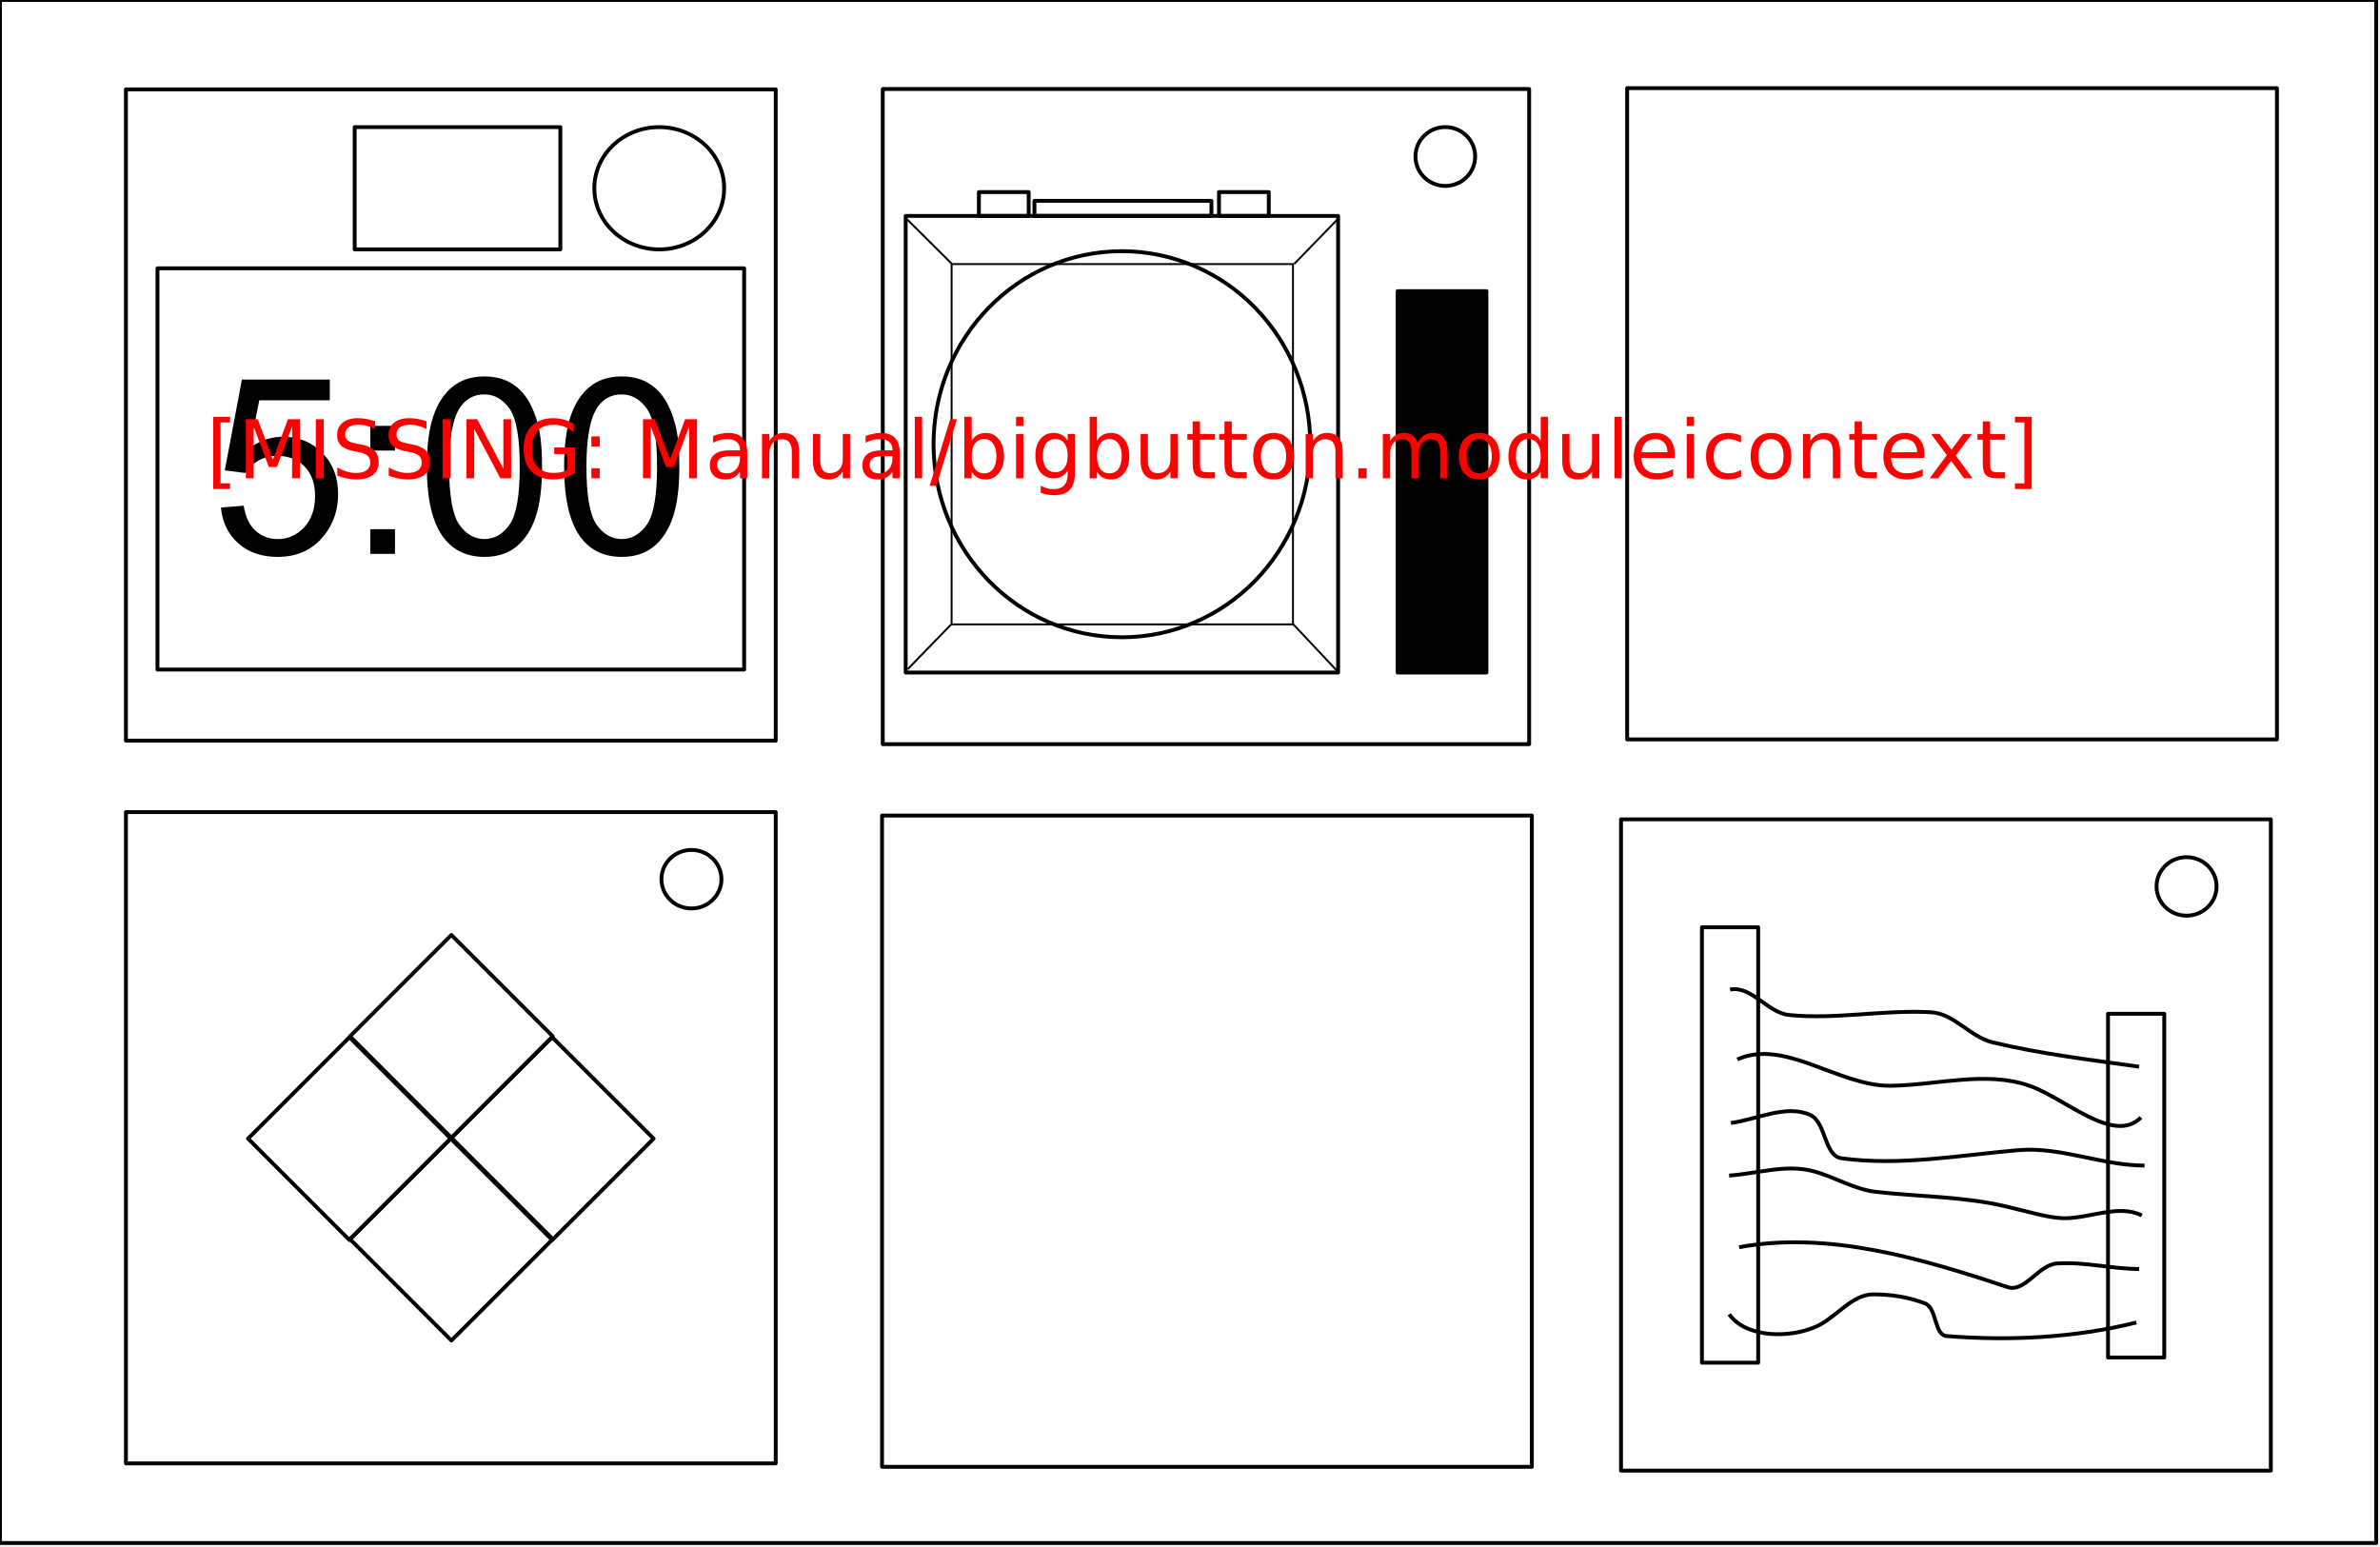
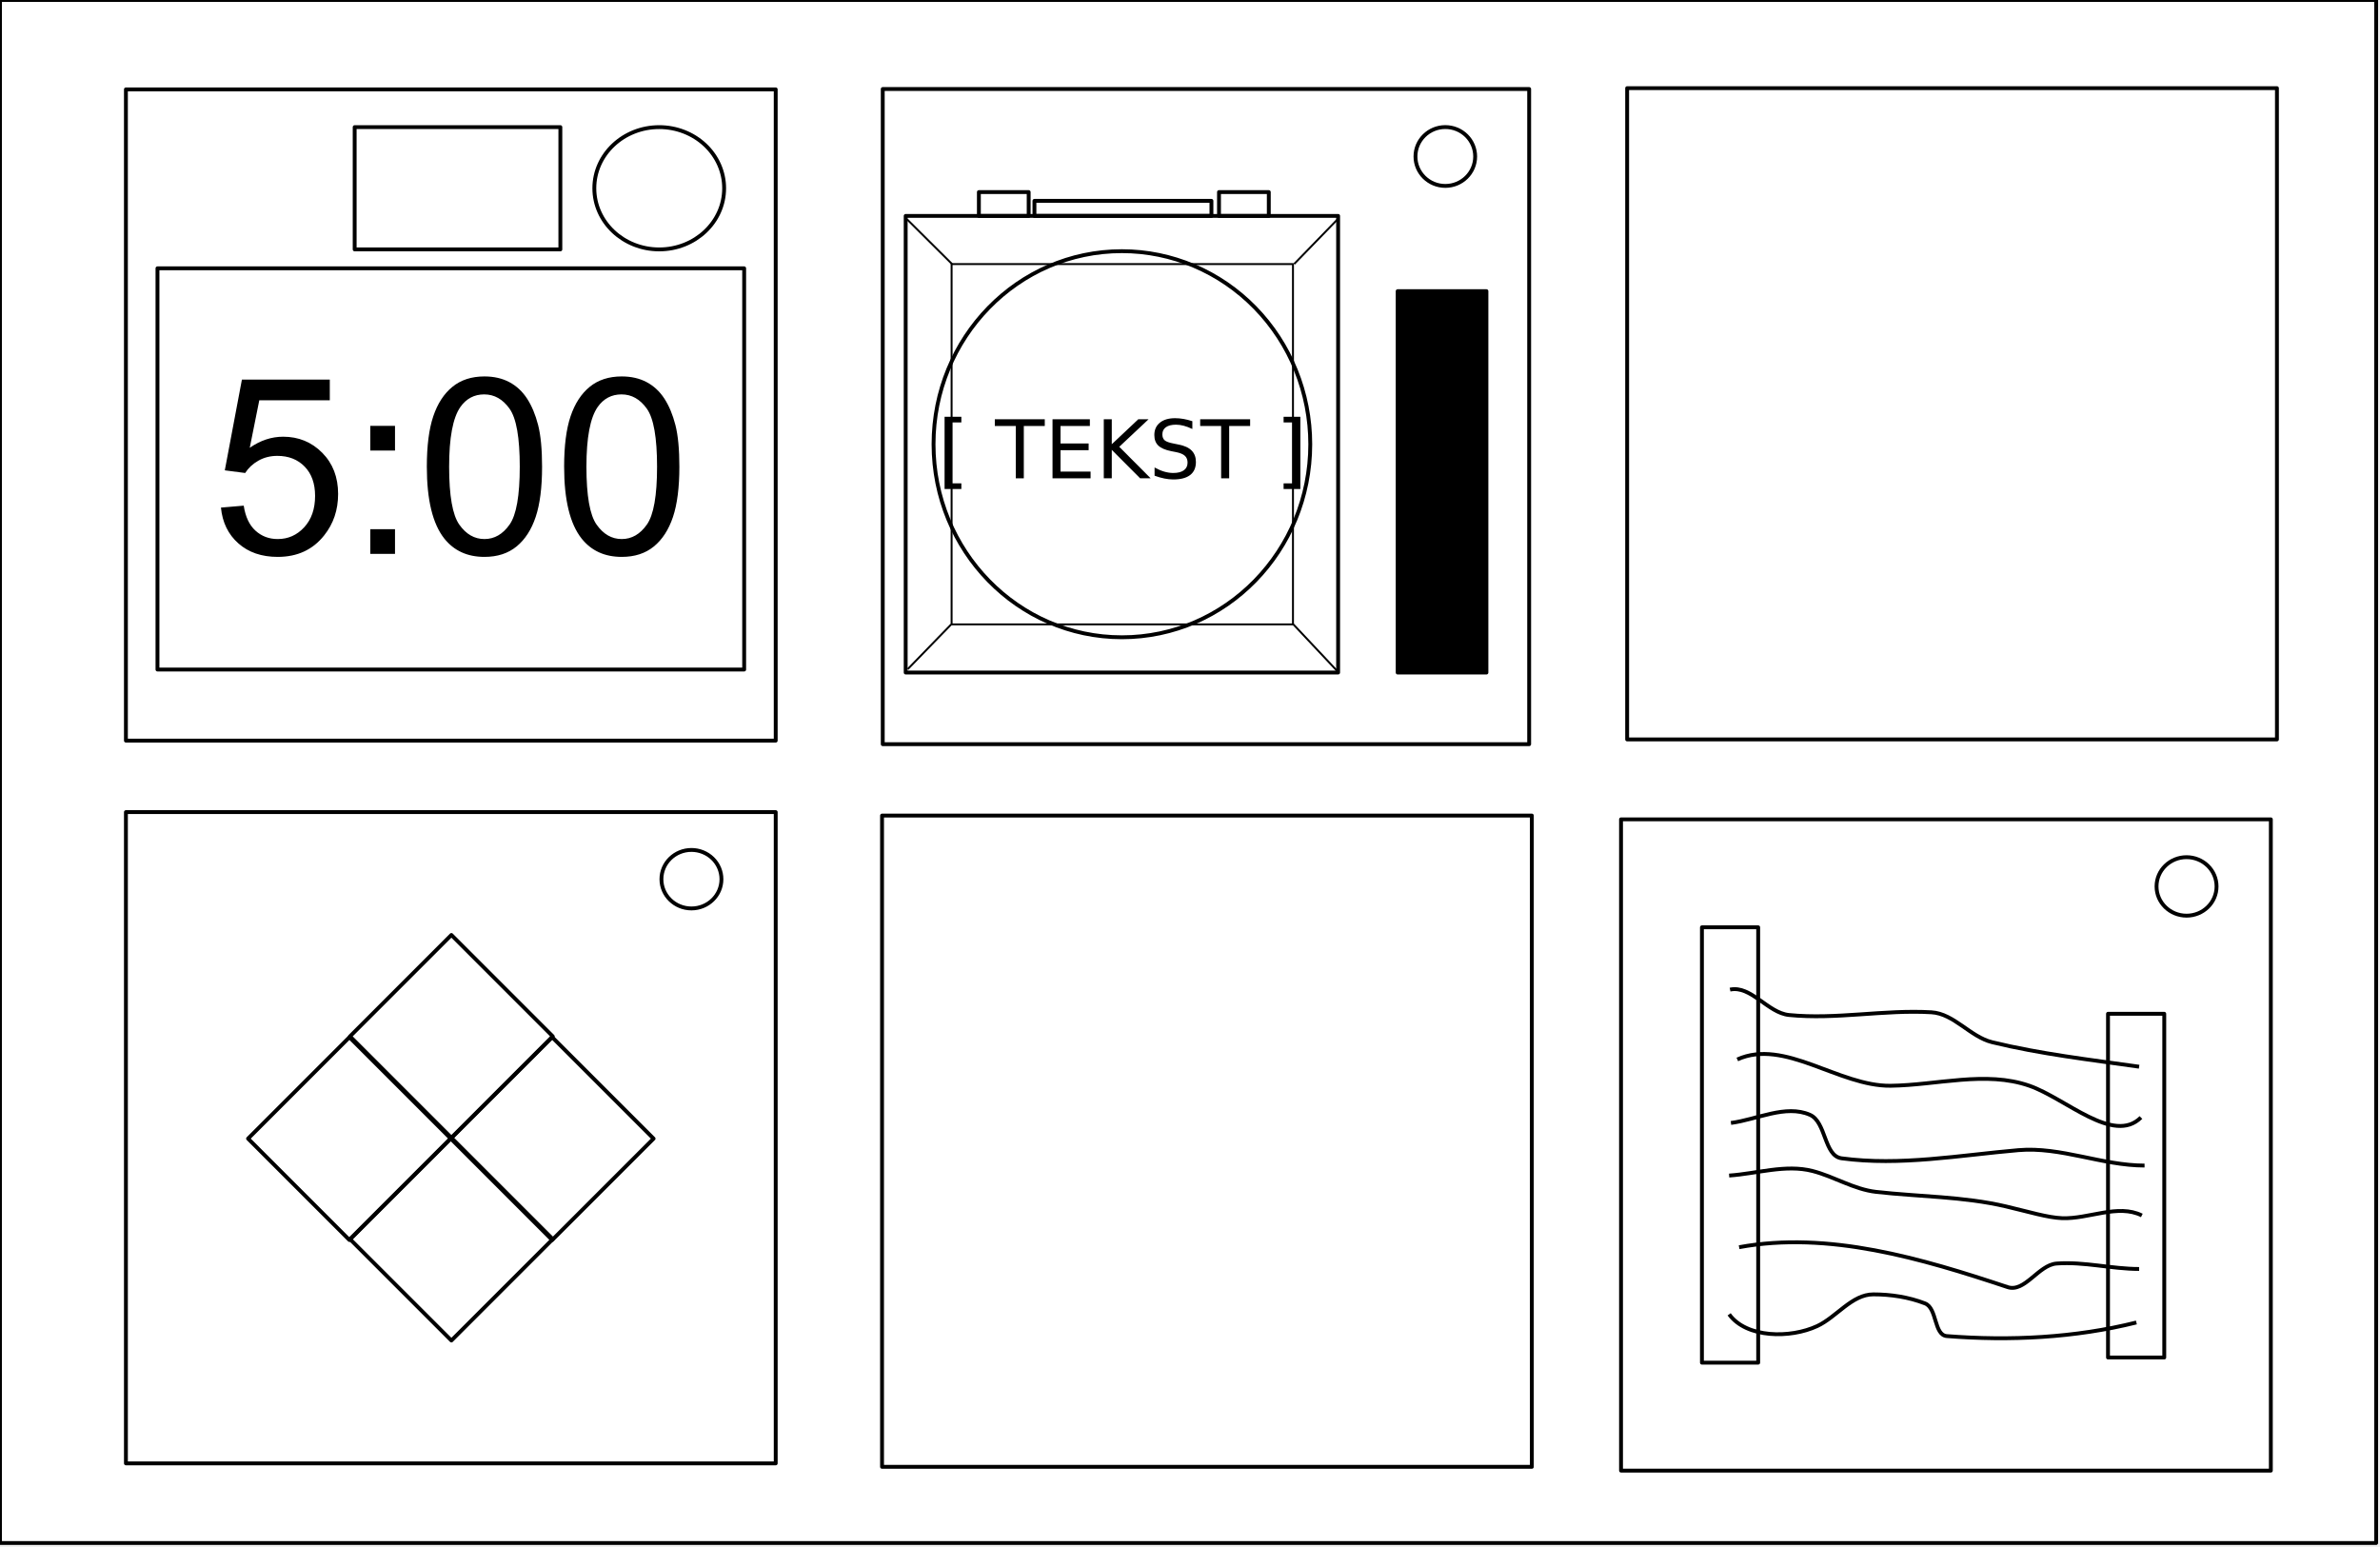
<svg xmlns="http://www.w3.org/2000/svg" id="svg173" stroke-miterlimit="10" stroke-linecap="square" stroke="none" fill="none" viewBox="0.0 0.0 1234.0 802.0" version="1.1">
  <defs id="defs177" />
  <clipPath id="p.0">
    <path id="path2" clip-rule="nonzero" d="m0 0l1234.0 0l0 802.0l-1234.0 0l0 -802.0z" />
  </clipPath>
  <g id="g167" clip-path="url(#p.0)">
    <path style="fill:#000000;fill-opacity:0;fill-rule:evenodd" id="path5" d="M 0,0 H 1234 V 802 H 0 Z" />
    <path style="fill:#ffffff;fill-rule:evenodd" id="path7" d="M 0,-0.001 H 1232 V 800.03 H 0 Z" />
    <path style="fill-rule:evenodd;stroke:#000000;stroke-width:2;stroke-linecap:butt;stroke-linejoin:round" id="path9" d="M 0,-0.001 H 1232 V 800.03 H 0 Z" />
    <path style="fill:#ffffff;fill-rule:evenodd" id="path11" d="m 54.209,40.56 h 348 V 388.529 h -348 z" />
    <path style="fill:#000000;fill-opacity:0;fill-rule:evenodd" id="path13" d="m 65.287,46.336 h 336.913 v 337.669 H 65.287 Z" />
    <path style="fill-rule:evenodd;stroke:#000000;stroke-width:2;stroke-linecap:butt;stroke-linejoin:round" id="path15" d="m 65.287,46.336 h 336.913 v 337.669 H 65.287 Z" />
    <path style="fill:#ffffff;fill-rule:evenodd" id="path17" d="m 81.651,139.121 h 304.189 v 208.031 h -304.189 z" />
    <path style="fill-rule:evenodd;stroke:#000000;stroke-width:2;stroke-linecap:butt;stroke-linejoin:round" id="path19" d="m 81.651,139.121 h 304.189 v 208.031 h -304.189 z" />
    <path style="fill:#000000;fill-opacity:0;fill-rule:evenodd" id="path21" d="m 89.412,150.478 h 288.787 v 181.638 H 89.412 Z" />
    <path style="fill:#000000;fill-rule:nonzero" id="path23" d="m 114.556,263.177 11.812,-1 q 1.312,8.625 6.094,12.969 4.781,4.344 11.531,4.344 8.125,0 13.75,-6.125 5.625,-6.125 5.625,-16.25 0,-9.625 -5.406,-15.188 -5.406,-5.562 -14.156,-5.562 -5.438,0 -9.812,2.469 -4.375,2.469 -6.875,6.406 l -10.562,-1.375 8.875,-47.062 h 45.563 v 10.75 h -36.562 l -4.938,24.625 q 8.25,-5.75 17.312,-5.75 12,0 20.25,8.312 8.25,8.312 8.25,21.375 0,12.438 -7.25,21.5 -8.812,11.125 -24.062,11.125 -12.5,0 -20.406,-7 -7.906,-7 -9.031,-18.562 z m 77.438,-29.563 v -12.812 h 12.812 v 12.812 z m 0,53.563 v -12.812 h 12.812 v 12.812 z m 29.312,-45.188 q 0,-16.25 3.344,-26.156 3.344,-9.906 9.938,-15.281 6.594,-5.375 16.594,-5.375 7.375,0 12.937,2.969 5.562,2.969 9.188,8.562 3.625,5.594 5.688,13.625 2.062,8.031 2.062,21.656 0,16.125 -3.312,26.031 -3.312,9.906 -9.906,15.312 -6.594,5.406 -16.656,5.406 -13.25,0 -20.812,-9.5 -9.062,-11.438 -9.062,-37.25 z m 11.562,0 q 0,22.563 5.281,30.031 5.281,7.469 13.031,7.469 7.75,0 13.031,-7.5 5.281,-7.5 5.281,-30 0,-22.625 -5.281,-30.062 -5.281,-7.438 -13.156,-7.438 -7.75,0 -12.375,6.562 -5.812,8.375 -5.812,30.938 z m 59.625,0 q 0,-16.25 3.344,-26.156 3.344,-9.906 9.938,-15.281 6.594,-5.375 16.594,-5.375 7.375,0 12.938,2.969 5.562,2.969 9.188,8.562 3.625,5.594 5.688,13.625 2.062,8.031 2.062,21.656 0,16.125 -3.312,26.031 -3.312,9.906 -9.906,15.312 -6.594,5.406 -16.656,5.406 -13.25,0 -20.812,-9.5 -9.062,-11.438 -9.062,-37.25 z m 11.562,0 q 0,22.563 5.281,30.031 5.281,7.469 13.031,7.469 7.75,0 13.031,-7.5 5.281,-7.5 5.281,-30 0,-22.625 -5.281,-30.062 -5.281,-7.438 -13.156,-7.438 -7.75,0 -12.375,6.562 -5.812,8.375 -5.812,30.938 z" />
    <path style="fill:#000000;fill-opacity:0;fill-rule:evenodd" id="path25" d="M 457.328,422.866 H 794.241 V 760.536 H 457.328 Z" />
    <path style="fill-rule:evenodd;stroke:#000000;stroke-width:2;stroke-linecap:butt;stroke-linejoin:round" id="path27" d="M 457.328,422.866 H 794.241 V 760.536 H 457.328 Z" />
    <path style="fill:#000000;fill-opacity:0;fill-rule:evenodd" id="path29" d="M 843.654,45.709 H 1180.567 V 383.378 H 843.654 Z" />
    <path style="fill-rule:evenodd;stroke:#000000;stroke-width:2;stroke-linecap:butt;stroke-linejoin:round" id="path31" d="M 843.654,45.709 H 1180.567 V 383.378 H 843.654 Z" />
    <path style="fill:#000000;fill-opacity:0;fill-rule:evenodd" id="path33" d="m 183.892,65.911 h 106.646 v 63.402 H 183.892 Z" />
    <path style="fill-rule:evenodd;stroke:#000000;stroke-width:2;stroke-linecap:butt;stroke-linejoin:round" id="path35" d="m 183.892,65.911 h 106.646 v 63.402 H 183.892 Z" />
    <path style="fill:#000000;fill-opacity:0;fill-rule:evenodd" id="path37" d="m 308.152,97.612 v 0 c 0,-17.508 15.067,-31.701 33.654,-31.701 v 0 c 8.925,0 17.485,3.34 23.797,9.285 6.311,5.945 9.857,14.008 9.857,22.416 v 0 c 0,17.508 -15.067,31.701 -33.654,31.701 v 0 c -18.586,0 -33.654,-14.193 -33.654,-31.701 z" />
    <path style="fill-rule:evenodd;stroke:#000000;stroke-width:2;stroke-linecap:butt;stroke-linejoin:round" id="path39" d="m 308.152,97.612 v 0 c 0,-17.508 15.067,-31.701 33.654,-31.701 v 0 c 8.925,0 17.485,3.34 23.797,9.285 6.311,5.945 9.857,14.008 9.857,22.416 v 0 c 0,17.508 -15.067,31.701 -33.654,31.701 v 0 c -18.586,0 -33.654,-14.193 -33.654,-31.701 z" />
    <path style="fill:#000000;fill-opacity:0;fill-rule:evenodd" id="path41" d="m 183.892,65.911 h 929.543 V 174.352 H 183.892 Z" />
    <path style="fill:#ffffff;fill-rule:evenodd" id="path43" d="M 446.669,40.343 H 792.859 V 390.399 H 446.669 Z" />
    <path style="fill:#000000;fill-opacity:0;fill-rule:evenodd" id="path45" d="m 457.69,46.154 h 335.161 v 339.695 h -335.161 z" />
    <path style="fill-rule:evenodd;stroke:#000000;stroke-width:2;stroke-linecap:butt;stroke-linejoin:round" id="path47" d="m 457.69,46.154 h 335.161 v 339.695 h -335.161 z" />
    <path style="fill:#ffffff;fill-rule:evenodd" id="path49" d="M 469.586,111.948 H 693.799 V 348.699 H 469.586 Z" />
    <path style="fill-rule:evenodd;stroke:#000000;stroke-width:2;stroke-linecap:butt;stroke-linejoin:round" id="path51" d="M 469.586,111.948 H 693.799 V 348.699 H 469.586 Z" />
    <path style="fill:#000000;fill-rule:evenodd" id="path53" d="M 724.672,150.963 H 770.699 V 348.71 H 724.672 Z" />
    <path style="fill-rule:evenodd;stroke:#000000;stroke-width:2;stroke-linecap:butt;stroke-linejoin:round" id="path55" d="M 724.672,150.963 H 770.699 V 348.71 H 724.672 Z" />
    <path style="fill:#ffffff;fill-rule:evenodd" id="path57" d="m 733.902,81.14 v 0 c 0,-8.426 6.93,-15.256 15.478,-15.256 v 0 c 4.105,0 8.042,1.607 10.945,4.468 2.903,2.861 4.533,6.742 4.533,10.788 v 0 c 0,8.426 -6.93,15.256 -15.478,15.256 v 0 c -8.548,0 -15.478,-6.831 -15.478,-15.256 z" />
    <path style="fill-rule:evenodd;stroke:#000000;stroke-width:2;stroke-linecap:butt;stroke-linejoin:round" id="path59" d="m 733.902,81.14 v 0 c 0,-8.426 6.93,-15.256 15.478,-15.256 v 0 c 4.105,0 8.042,1.607 10.945,4.468 2.903,2.861 4.533,6.742 4.533,10.788 v 0 c 0,8.426 -6.93,15.256 -15.478,15.256 v 0 c -8.548,0 -15.478,-6.831 -15.478,-15.256 z" />
    <path style="fill:#ffffff;fill-rule:evenodd" id="path61" d="m 484.03,230.324 v 0 c 0,-55.28 43.725,-100.093 97.663,-100.093 v 0 c 25.902,0 50.743,10.545 69.058,29.317 18.315,18.771 28.605,44.23 28.605,70.776 v 0 c 0,55.28 -43.725,100.093 -97.663,100.093 v 0 c -53.938,0 -97.663,-44.813 -97.663,-100.093 z" />
    <path style="fill-rule:evenodd;stroke:#000000;stroke-width:2;stroke-linecap:butt;stroke-linejoin:round" id="path63" d="m 484.03,230.324 v 0 c 0,-55.28 43.725,-100.093 97.663,-100.093 v 0 c 25.902,0 50.743,10.545 69.058,29.317 18.315,18.771 28.605,44.23 28.605,70.776 v 0 c 0,55.28 -43.725,100.093 -97.663,100.093 v 0 c -53.938,0 -97.663,-44.813 -97.663,-100.093 z" />
    <path style="fill:#000000;fill-opacity:0;fill-rule:evenodd" id="path65" d="m 497.824,194.748 h 201.467 v 71.101 H 497.824 Z" />
    <path style="fill:#000000;fill-opacity:0;fill-rule:evenodd" id="path67" d="m 493.394,136.916 h 176.996 v 186.815 H 493.394 Z" />
    <path style="fill-rule:evenodd;stroke:#000000;stroke-width:1;stroke-linecap:butt;stroke-linejoin:round" id="path69" d="m 493.394,136.916 h 176.996 v 186.815 H 493.394 Z" />
    <path style="fill:#000000;fill-opacity:0;fill-rule:evenodd" id="path71" d="m 470.254,113.676 23.343,23.193" />
    <path style="fill-rule:evenodd;stroke:#000000;stroke-width:1;stroke-linecap:butt;stroke-linejoin:round" id="path73" d="m 470.254,113.676 23.343,23.193" />
    <path style="fill:#000000;fill-opacity:0;fill-rule:evenodd" id="path75" d="m 670.595,323.729 22.967,24.429" />
    <path style="fill-rule:evenodd;stroke:#000000;stroke-width:1;stroke-linecap:butt;stroke-linejoin:round" id="path77" d="m 670.595,323.729 22.967,24.429" />
    <path style="fill:#000000;fill-opacity:0;fill-rule:evenodd" id="path79" d="m 693.536,113.676 -22.528,23.193" />
    <path style="fill-rule:evenodd;stroke:#000000;stroke-width:1;stroke-linecap:butt;stroke-linejoin:round" id="path81" d="m 693.536,113.676 -22.528,23.193" />
    <path style="fill:#000000;fill-opacity:0;fill-rule:evenodd" id="path83" d="m 493.189,323.734 -22.528,23.193" />
    <path style="fill-rule:evenodd;stroke:#000000;stroke-width:1;stroke-linecap:butt;stroke-linejoin:round" id="path85" d="m 493.189,323.734 -22.528,23.193" />
    <path style="fill:#000000;fill-opacity:0;fill-rule:evenodd" id="path87" d="m 507.537,99.589 h 25.818 v 12.357 h -25.818 z" />
    <path style="fill-rule:evenodd;stroke:#000000;stroke-width:2;stroke-linecap:butt;stroke-linejoin:round" id="path89" d="m 507.537,99.589 h 25.818 v 12.357 h -25.818 z" />
    <path style="fill:#000000;fill-opacity:0;fill-rule:evenodd" id="path91" d="m 632.036,99.589 h 25.818 v 12.357 H 632.036 Z" />
    <path style="fill-rule:evenodd;stroke:#000000;stroke-width:2;stroke-linecap:butt;stroke-linejoin:round" id="path93" d="m 632.036,99.589 h 25.818 v 12.357 H 632.036 Z" />
    <path style="fill:#000000;fill-opacity:0;fill-rule:evenodd" id="path95" d="m 536.342,104.146 h 91.772 v 7.795 h -91.772 z" />
    <path style="fill-rule:evenodd;stroke:#000000;stroke-width:2;stroke-linecap:butt;stroke-linejoin:round" id="path97" d="m 536.342,104.146 h 91.772 v 7.795 h -91.772 z" />
    <path style="fill:#ffffff;fill-rule:evenodd" id="path99" d="M 54.21,415.294 H 402.21 V 763.262 H 54.21 Z" />
    <path style="fill:#000000;fill-opacity:0;fill-rule:evenodd" id="path101" d="m 65.289,421.07 h 336.913 V 758.739 H 65.289 Z" />
    <path style="fill-rule:evenodd;stroke:#000000;stroke-width:2;stroke-linecap:butt;stroke-linejoin:round" id="path103" d="m 65.289,421.07 h 336.913 V 758.739 H 65.289 Z" />
    <path style="fill:#000000;fill-opacity:0;fill-rule:evenodd" id="path105" d="m 128.612,590.36 52.567,-52.567 52.567,52.567 -52.567,52.567 z" />
    <path style="fill-rule:evenodd;stroke:#000000;stroke-width:2;stroke-linecap:butt;stroke-linejoin:round" id="path107" d="m 128.612,590.36 52.567,-52.567 52.567,52.567 -52.567,52.567 z" />
    <path style="fill:#000000;fill-opacity:0;fill-rule:evenodd" id="path109" d="m 181.472,642.472 52.567,-52.567 52.567,52.567 -52.567,52.567 z" />
    <path style="fill-rule:evenodd;stroke:#000000;stroke-width:2;stroke-linecap:butt;stroke-linejoin:round" id="path111" d="m 181.472,642.472 52.567,-52.567 52.567,52.567 -52.567,52.567 z" />
    <path style="fill:#000000;fill-opacity:0;fill-rule:evenodd" id="path113" d="m 233.745,590.36 52.567,-52.567 52.567,52.567 -52.567,52.567 z" />
    <path style="fill-rule:evenodd;stroke:#000000;stroke-width:2;stroke-linecap:butt;stroke-linejoin:round" id="path115" d="m 233.745,590.36 52.567,-52.567 52.567,52.567 -52.567,52.567 z" />
    <path style="fill:#000000;fill-opacity:0;fill-rule:evenodd" id="path117" d="m 181.472,537.339 52.567,-52.567 52.567,52.567 -52.567,52.567 z" />
    <path style="fill-rule:evenodd;stroke:#000000;stroke-width:2;stroke-linecap:butt;stroke-linejoin:round" id="path119" d="m 181.472,537.339 52.567,-52.567 52.567,52.567 -52.567,52.567 z" />
    <path style="fill:#ffffff;fill-rule:evenodd" id="path121" d="m 342.944,455.848 v 0 c 0,-8.376 6.966,-15.165 15.559,-15.165 v 0 c 4.127,0 8.084,1.598 11.002,4.442 2.918,2.844 4.557,6.701 4.557,10.724 v 0 c 0,8.376 -6.966,15.165 -15.559,15.165 v 0 c -8.593,0 -15.559,-6.79 -15.559,-15.165 z" />
    <path style="fill-rule:evenodd;stroke:#000000;stroke-width:2;stroke-linecap:butt;stroke-linejoin:round" id="path123" d="m 342.944,455.848 v 0 c 0,-8.376 6.966,-15.165 15.559,-15.165 v 0 c 4.127,0 8.084,1.598 11.002,4.442 2.918,2.844 4.557,6.701 4.557,10.724 v 0 c 0,8.376 -6.966,15.165 -15.559,15.165 v 0 c -8.593,0 -15.559,-6.79 -15.559,-15.165 z" />
    <path style="fill:#ffffff;fill-rule:evenodd" id="path125" d="m 829.407,419.047 h 348 v 347.969 H 829.407 Z" />
    <path style="fill:#000000;fill-opacity:0;fill-rule:evenodd" id="path127" d="m 840.486,424.823 h 336.913 v 337.669 H 840.486 Z" />
    <path style="fill-rule:evenodd;stroke:#000000;stroke-width:2;stroke-linecap:butt;stroke-linejoin:round" id="path129" d="m 840.486,424.823 h 336.913 v 337.669 H 840.486 Z" />
    <path style="fill:#ffffff;fill-rule:evenodd" id="path131" d="m 1118.141,459.601 v 0 c 0,-8.376 6.966,-15.165 15.559,-15.165 v 0 c 4.126,0 8.084,1.598 11.002,4.442 2.918,2.844 4.557,6.701 4.557,10.724 v 0 c 0,8.376 -6.966,15.165 -15.559,15.165 v 0 c -8.593,0 -15.559,-6.79 -15.559,-15.165 z" />
    <path style="fill-rule:evenodd;stroke:#000000;stroke-width:2;stroke-linecap:butt;stroke-linejoin:round" id="path133" d="m 1118.141,459.601 v 0 c 0,-8.376 6.966,-15.165 15.559,-15.165 v 0 c 4.126,0 8.084,1.598 11.002,4.442 2.918,2.844 4.557,6.701 4.557,10.724 v 0 c 0,8.376 -6.966,15.165 -15.559,15.165 v 0 c -8.593,0 -15.559,-6.79 -15.559,-15.165 z" />
    <path style="fill:#000000;fill-opacity:0;fill-rule:evenodd" id="path135" d="m 882.433,480.793 h 29.165 v 225.732 h -29.165 z" />
    <path style="fill-rule:evenodd;stroke:#000000;stroke-width:2;stroke-linecap:butt;stroke-linejoin:round" id="path137" d="m 882.433,480.793 h 29.165 v 225.732 h -29.165 z" />
    <path style="fill:#000000;fill-opacity:0;fill-rule:evenodd" id="path139" d="m 1092.976,525.635 h 29.165 v 178.205 h -29.165 z" />
    <path style="fill-rule:evenodd;stroke:#000000;stroke-width:2;stroke-linecap:butt;stroke-linejoin:round" id="path141" d="m 1092.976,525.635 h 29.165 v 178.205 h -29.165 z" />
    <path style="fill:#000000;fill-opacity:0;fill-rule:evenodd" id="path143" d="m 897.013,513.102 c 10.847,-2.327 19.528,12.062 30.567,13.165 24.493,2.447 49.259,-2.853 73.832,-1.409 11.688,0.687 20.135,12.745 31.509,15.52 25.011,6.101 50.697,9.06 76.184,12.696" />
    <path style="fill-rule:evenodd;stroke:#000000;stroke-width:2;stroke-linecap:butt;stroke-linejoin:round" id="path145" d="m 897.013,513.102 c 10.847,-2.327 19.528,12.062 30.567,13.165 24.493,2.447 49.259,-2.853 73.832,-1.409 11.688,0.687 20.135,12.745 31.509,15.52 25.011,6.101 50.697,9.06 76.184,12.696" />
    <path style="fill:#000000;fill-opacity:0;fill-rule:evenodd" id="path147" d="m 900.774,549.312 c 24.469,-11.123 52.598,13.95 79.475,13.638 23.983,-0.279 49.307,-7.9 71.953,0 18.927,6.603 43.668,30.634 57.843,16.459" />
    <path style="fill-rule:evenodd;stroke:#000000;stroke-width:2;stroke-linecap:butt;stroke-linejoin:round" id="path149" d="m 900.774,549.312 c 24.469,-11.123 52.598,13.95 79.475,13.638 23.983,-0.279 49.307,-7.9 71.953,0 18.927,6.603 43.668,30.634 57.843,16.459" />
    <path style="fill:#000000;fill-opacity:0;fill-rule:evenodd" id="path151" d="m 897.483,582.231 c 13.594,-1.782 28.333,-9.684 40.913,-4.234 8.545,3.702 7.23,21.331 16.459,22.575 30.326,4.089 61.216,-1.605 91.703,-4.234 21.87,-1.886 43.416,7.995 65.367,7.995" />
    <path style="fill-rule:evenodd;stroke:#000000;stroke-width:2;stroke-linecap:butt;stroke-linejoin:round" id="path153" d="m 897.483,582.231 c 13.594,-1.782 28.333,-9.684 40.913,-4.234 8.545,3.702 7.23,21.331 16.459,22.575 30.326,4.089 61.216,-1.605 91.703,-4.234 21.87,-1.886 43.416,7.995 65.367,7.995" />
    <path style="fill:#000000;fill-opacity:0;fill-rule:evenodd" id="path155" d="m 896.541,609.507 c 14.41,-0.974 29.281,-5.962 43.265,-2.352 11.184,2.887 21.443,9.521 32.921,10.816 22.413,2.53 45.286,2.377 67.247,7.525 11.843,2.776 21.627,5.823 29.157,6.113 13.792,0.53 29.04,-7.587 41.383,-1.409" />
    <path style="fill-rule:evenodd;stroke:#000000;stroke-width:2;stroke-linecap:butt;stroke-linejoin:round" id="path157" d="m 896.541,609.507 c 14.41,-0.974 29.281,-5.962 43.265,-2.352 11.184,2.887 21.443,9.521 32.921,10.816 22.413,2.53 45.286,2.377 67.247,7.525 11.843,2.776 21.627,5.823 29.157,6.113 13.792,0.53 29.04,-7.587 41.383,-1.409" />
    <path style="fill:#000000;fill-opacity:0;fill-rule:evenodd" id="path159" d="m 896.541,681.459 c 9.029,12.403 31.702,12.573 45.617,6.113 10.123,-4.699 17.997,-16.459 29.157,-16.459 9.072,0 18.351,1.413 26.806,4.701 6.322,2.458 4.524,16.402 11.286,16.932 32.746,2.566 66.422,0.918 98.286,-7.055" />
    <path style="fill-rule:evenodd;stroke:#000000;stroke-width:2;stroke-linecap:butt;stroke-linejoin:round" id="path161" d="m 896.541,681.459 c 9.029,12.403 31.702,12.573 45.617,6.113 10.123,-4.699 17.997,-16.459 29.157,-16.459 9.072,0 18.351,1.413 26.806,4.701 6.322,2.458 4.524,16.402 11.286,16.932 32.746,2.566 66.422,0.918 98.286,-7.055" />
    <path style="fill:#000000;fill-opacity:0;fill-rule:evenodd" id="path163" d="m 901.714,646.66 c 46.126,-8.543 94.698,5.858 139.202,20.69 8.912,2.97 16.025,-11.532 25.394,-12.226 14.257,-1.055 28.499,2.822 42.795,2.822" />
    <path style="fill-rule:evenodd;stroke:#000000;stroke-width:2;stroke-linecap:butt;stroke-linejoin:round" id="path165" d="m 901.714,646.66 c 46.126,-8.543 94.698,5.858 139.202,20.69 8.912,2.97 16.025,-11.532 25.394,-12.226 14.257,-1.055 28.499,2.822 42.795,2.822" />
  </g>
-   <g id="text171" style="font-size:42px;font-family:sans-serif;text-anchor:middle;fill:#000000" aria-label="[MISSING: Manual/bigbutton.moduleicontext]">
-     <path id="path181" style="fill:#ff0000" d="m 110.566,216.09 h 8.695 v 2.933 h -4.922 v 31.582 h 4.922 v 2.933 h -8.695 z" />
-     <path id="path183" style="fill:#ff0000" d="m 127.485,217.382 h 6.173 l 7.813,20.836 7.854,-20.836 h 6.173 V 248 h -4.04 v -26.886 l -7.896,21 h -4.163 l -7.896,-21 V 248 h -4.02 z" />
-     <path id="path185" style="fill:#ff0000" d="m 163.743,217.382 h 4.143 V 248 h -4.143 z" />
-     <path id="path187" style="fill:#ff0000" d="m 194.484,218.387 v 4.04 q -2.358,-1.128 -4.45,-1.682 -2.092,-0.554 -4.04,-0.554 -3.384,0 -5.229,1.312 -1.825,1.312 -1.825,3.732 0,2.03 1.21,3.076 1.23,1.025 4.635,1.661 l 2.502,0.513 q 4.635,0.882 6.829,3.117 2.215,2.215 2.215,5.947 0,4.45 -2.994,6.747 -2.974,2.297 -8.736,2.297 -2.174,0 -4.635,-0.492 -2.44,-0.492 -5.065,-1.456 v -4.266 q 2.522,1.415 4.942,2.133 2.42,0.718 4.758,0.718 3.548,0 5.476,-1.395 1.928,-1.395 1.928,-3.979 0,-2.256 -1.395,-3.527 -1.374,-1.271 -4.532,-1.907 l -2.522,-0.492 q -4.635,-0.923 -6.706,-2.892 -2.071,-1.969 -2.071,-5.476 0,-4.061 2.851,-6.398 2.871,-2.338 7.896,-2.338 2.153,0 4.389,0.39 2.235,0.39 4.573,1.169 z" />
-     <path id="path189" style="fill:#ff0000" d="m 221.145,218.387 v 4.04 q -2.358,-1.128 -4.45,-1.682 -2.092,-0.554 -4.04,-0.554 -3.384,0 -5.229,1.312 -1.825,1.312 -1.825,3.732 0,2.03 1.21,3.076 1.23,1.025 4.635,1.661 l 2.502,0.513 q 4.635,0.882 6.829,3.117 2.215,2.215 2.215,5.947 0,4.45 -2.994,6.747 -2.974,2.297 -8.736,2.297 -2.174,0 -4.635,-0.492 -2.44,-0.492 -5.065,-1.456 v -4.266 q 2.522,1.415 4.942,2.133 2.42,0.718 4.758,0.718 3.548,0 5.476,-1.395 1.928,-1.395 1.928,-3.979 0,-2.256 -1.395,-3.527 -1.374,-1.271 -4.532,-1.907 l -2.522,-0.492 q -4.635,-0.923 -6.706,-2.892 -2.071,-1.969 -2.071,-5.476 0,-4.061 2.851,-6.398 2.871,-2.338 7.896,-2.338 2.153,0 4.389,0.39 2.235,0.39 4.573,1.169 z" />
-     <path id="path191" style="fill:#ff0000" d="m 229.45,217.382 h 4.143 V 248 h -4.143 z" />
-     <path id="path193" style="fill:#ff0000" d="m 241.837,217.382 h 5.578 l 13.576,25.614 v -25.614 h 4.02 V 248 h -5.578 L 245.856,222.386 V 248 h -4.02 z" />
-     <path id="path195" style="fill:#ff0000" d="m 294.132,243.632 v -8.224 h -6.768 v -3.404 h 10.869 v 13.146 q -2.399,1.702 -5.291,2.584 -2.892,0.861 -6.173,0.861 -7.178,0 -11.238,-4.184 -4.04,-4.204 -4.04,-11.689 0,-7.506 4.04,-11.689 4.061,-4.204 11.238,-4.204 2.994,0 5.681,0.738 2.707,0.738 4.983,2.174 v 4.409 q -2.297,-1.948 -4.881,-2.933 -2.584,-0.984 -5.435,-0.984 -5.619,0 -8.449,3.138 -2.81,3.138 -2.81,9.352 0,6.193 2.81,9.331 2.83,3.138 8.449,3.138 2.194,0 3.917,-0.369 1.723,-0.39 3.097,-1.189 z" />
-     <path id="path197" style="fill:#ff0000" d="m 306.621,242.791 h 4.327 V 248 h -4.327 z m 0,-16.509 h 4.327 v 5.209 h -4.327 z" />
-     <path id="path199" style="fill:#ff0000" d="m 333.384,217.382 h 6.173 l 7.813,20.836 7.854,-20.836 h 6.173 V 248 h -4.04 v -26.886 l -7.896,21 h -4.163 l -7.896,-21 V 248 h -4.02 z" />
-     <path id="path201" style="fill:#ff0000" d="m 379.916,236.454 q -4.573,0 -6.337,1.046 -1.764,1.046 -1.764,3.568 0,2.01 1.312,3.199 1.333,1.169 3.609,1.169 3.138,0 5.024,-2.215 1.907,-2.235 1.907,-5.927 v -0.841 z m 7.526,-1.559 V 248 h -3.773 v -3.486 q -1.292,2.092 -3.22,3.097 -1.928,0.984 -4.717,0.984 -3.527,0 -5.619,-1.969 -2.071,-1.989 -2.071,-5.312 0,-3.876 2.584,-5.845 2.604,-1.969 7.752,-1.969 h 5.291 v -0.369 q 0,-2.604 -1.723,-4.02 -1.702,-1.436 -4.799,-1.436 -1.969,0 -3.835,0.472 -1.866,0.472 -3.589,1.415 v -3.486 q 2.071,-0.8 4.02,-1.189 1.948,-0.41 3.794,-0.41 4.983,0 7.444,2.584 2.461,2.584 2.461,7.834 z" />
-     <path id="path203" style="fill:#ff0000" d="M 414.328,234.137 V 248 h -3.773 v -13.74 q 0,-3.261 -1.271,-4.881 -1.271,-1.62 -3.814,-1.62 -3.056,0 -4.819,1.948 -1.764,1.948 -1.764,5.312 V 248 h -3.794 v -22.969 h 3.794 v 3.568 q 1.354,-2.071 3.179,-3.097 1.846,-1.025 4.245,-1.025 3.958,0 5.988,2.461 2.03,2.44 2.03,7.198 z" />
-     <path id="path205" style="fill:#ff0000" d="m 421.506,238.936 v -13.904 h 3.773 v 13.761 q 0,3.261 1.271,4.901 1.271,1.62 3.814,1.62 3.056,0 4.819,-1.948 1.784,-1.948 1.784,-5.312 v -13.022 h 3.773 V 248 h -3.773 v -3.527 q -1.374,2.092 -3.199,3.117 -1.805,1.005 -4.204,1.005 -3.958,0 -6.009,-2.461 -2.051,-2.461 -2.051,-7.198 z m 9.495,-14.458 z" />
-     <path id="path207" style="fill:#ff0000" d="m 458.994,236.454 q -4.573,0 -6.337,1.046 -1.764,1.046 -1.764,3.568 0,2.01 1.312,3.199 1.333,1.169 3.609,1.169 3.138,0 5.024,-2.215 1.907,-2.235 1.907,-5.927 v -0.841 z m 7.526,-1.559 V 248 h -3.773 v -3.486 q -1.292,2.092 -3.22,3.097 -1.928,0.984 -4.717,0.984 -3.527,0 -5.619,-1.969 -2.071,-1.989 -2.071,-5.312 0,-3.876 2.584,-5.845 2.604,-1.969 7.752,-1.969 h 5.291 v -0.369 q 0,-2.604 -1.723,-4.02 -1.702,-1.436 -4.799,-1.436 -1.969,0 -3.835,0.472 -1.866,0.472 -3.589,1.415 v -3.486 q 2.071,-0.8 4.02,-1.189 1.948,-0.41 3.794,-0.41 4.983,0 7.444,2.584 2.461,2.584 2.461,7.834 z" />
-     <path id="path209" style="fill:#ff0000" d="m 474.313,216.09 h 3.773 V 248 h -3.773 z" />
-     <path id="path211" style="fill:#ff0000" d="m 492.668,217.382 h 3.486 l -10.664,34.515 h -3.486 z" />
-     <path id="path213" style="fill:#ff0000" d="m 516.642,236.536 q 0,-4.163 -1.723,-6.521 -1.702,-2.379 -4.696,-2.379 -2.994,0 -4.717,2.379 -1.702,2.358 -1.702,6.521 0,4.163 1.702,6.542 1.723,2.358 4.717,2.358 2.994,0 4.696,-2.358 1.723,-2.379 1.723,-6.542 z m -12.838,-8.019 q 1.189,-2.051 2.994,-3.035 1.825,-1.005 4.348,-1.005 4.184,0 6.788,3.322 2.625,3.322 2.625,8.736 0,5.414 -2.625,8.736 -2.604,3.322 -6.788,3.322 -2.522,0 -4.348,-0.984 -1.805,-1.005 -2.994,-3.056 V 248 h -3.794 v -31.91 h 3.794 z" />
-     <path id="path215" style="fill:#ff0000" d="m 526.813,225.031 h 3.773 V 248 h -3.773 z m 0,-8.941 h 3.773 v 4.778 h -3.773 z" />
-     <path id="path217" style="fill:#ff0000" d="m 553.576,236.249 q 0,-4.102 -1.702,-6.357 -1.682,-2.256 -4.737,-2.256 -3.035,0 -4.737,2.256 -1.682,2.256 -1.682,6.357 0,4.081 1.682,6.337 1.702,2.256 4.737,2.256 3.056,0 4.737,-2.256 1.702,-2.256 1.702,-6.337 z m 3.773,8.9 q 0,5.865 -2.604,8.716 -2.604,2.871 -7.978,2.871 -1.989,0 -3.753,-0.308 -1.764,-0.287 -3.425,-0.902 v -3.671 q 1.661,0.902 3.281,1.333 1.62,0.431 3.302,0.431 3.712,0 5.558,-1.948 1.846,-1.928 1.846,-5.845 v -1.866 q -1.169,2.03 -2.994,3.035 Q 548.757,248 546.214,248 q -4.225,0 -6.809,-3.22 -2.584,-3.22 -2.584,-8.531 0,-5.332 2.584,-8.552 2.584,-3.22 6.809,-3.22 2.543,0 4.368,1.005 1.825,1.005 2.994,3.035 v -3.486 h 3.773 z" />
-     <path id="path219" style="fill:#ff0000" d="m 581.61,236.536 q 0,-4.163 -1.723,-6.521 -1.702,-2.379 -4.696,-2.379 -2.994,0 -4.717,2.379 -1.702,2.358 -1.702,6.521 0,4.163 1.702,6.542 1.723,2.358 4.717,2.358 2.994,0 4.696,-2.358 1.723,-2.379 1.723,-6.542 z m -12.838,-8.019 q 1.189,-2.051 2.994,-3.035 1.825,-1.005 4.348,-1.005 4.184,0 6.788,3.322 2.625,3.322 2.625,8.736 0,5.414 -2.625,8.736 -2.604,3.322 -6.788,3.322 -2.522,0 -4.348,-0.984 -1.805,-1.005 -2.994,-3.056 V 248 h -3.794 v -31.91 h 3.794 z" />
-     <path id="path221" style="fill:#ff0000" d="m 591.393,238.936 v -13.904 h 3.773 v 13.761 q 0,3.261 1.271,4.901 1.271,1.62 3.814,1.62 3.056,0 4.819,-1.948 1.784,-1.948 1.784,-5.312 v -13.022 h 3.773 V 248 h -3.773 v -3.527 q -1.374,2.092 -3.199,3.117 -1.805,1.005 -4.204,1.005 -3.958,0 -6.009,-2.461 -2.051,-2.461 -2.051,-7.198 z m 9.495,-14.458 z" />
-     <path id="path223" style="fill:#ff0000" d="m 622.175,218.51 v 6.521 h 7.772 v 2.933 h -7.772 v 12.469 q 0,2.81 0.759,3.609 0.779,0.8 3.138,0.8 h 3.876 V 248 h -3.876 q -4.368,0 -6.029,-1.62 -1.661,-1.641 -1.661,-5.947 v -12.469 h -2.769 v -2.933 h 2.769 v -6.521 z" />
-     <path id="path225" style="fill:#ff0000" d="m 638.663,218.51 v 6.521 h 7.772 v 2.933 h -7.772 v 12.469 q 0,2.81 0.759,3.609 0.779,0.8 3.138,0.8 h 3.876 V 248 h -3.876 q -4.368,0 -6.029,-1.62 -1.661,-1.641 -1.661,-5.947 v -12.469 h -2.769 v -2.933 h 2.769 v -6.521 z" />
-     <path id="path227" style="fill:#ff0000" d="m 660.319,227.677 q -3.035,0 -4.799,2.379 -1.764,2.358 -1.764,6.48 0,4.122 1.743,6.501 1.764,2.358 4.819,2.358 3.015,0 4.778,-2.379 1.764,-2.379 1.764,-6.48 0,-4.081 -1.764,-6.46 -1.764,-2.399 -4.778,-2.399 z m 0,-3.199 q 4.922,0 7.731,3.199 2.81,3.199 2.81,8.859 0,5.64 -2.81,8.859 -2.81,3.199 -7.731,3.199 -4.942,0 -7.752,-3.199 -2.789,-3.22 -2.789,-8.859 0,-5.66 2.789,-8.859 2.81,-3.199 7.752,-3.199 z" />
-     <path id="path229" style="fill:#ff0000" d="M 696.188,234.137 V 248 h -3.773 v -13.74 q 0,-3.261 -1.271,-4.881 -1.271,-1.62 -3.814,-1.62 -3.056,0 -4.819,1.948 -1.764,1.948 -1.764,5.312 V 248 h -3.794 v -22.969 h 3.794 v 3.568 q 1.354,-2.071 3.179,-3.097 1.846,-1.025 4.245,-1.025 3.958,0 5.988,2.461 2.03,2.44 2.03,7.198 z" />
-     <path id="path231" style="fill:#ff0000" d="m 704.288,242.791 h 4.327 V 248 h -4.327 z" />
-     <path id="path233" style="fill:#ff0000" d="m 735.009,229.44 q 1.415,-2.543 3.384,-3.753 1.969,-1.21 4.635,-1.21 3.589,0 5.537,2.522 1.948,2.502 1.948,7.137 V 248 h -3.794 v -13.74 q 0,-3.302 -1.169,-4.901 -1.169,-1.6 -3.568,-1.6 -2.933,0 -4.635,1.948 -1.702,1.948 -1.702,5.312 V 248 h -3.794 v -13.74 q 0,-3.322 -1.169,-4.901 -1.169,-1.6 -3.609,-1.6 -2.892,0 -4.594,1.969 -1.702,1.948 -1.702,5.291 V 248 h -3.794 v -22.969 h 3.794 v 3.568 q 1.292,-2.112 3.097,-3.117 1.805,-1.005 4.286,-1.005 2.502,0 4.245,1.271 1.764,1.271 2.604,3.691 z" />
-     <path id="path235" style="fill:#ff0000" d="m 766.96,227.677 q -3.035,0 -4.799,2.379 -1.764,2.358 -1.764,6.48 0,4.122 1.743,6.501 1.764,2.358 4.819,2.358 3.015,0 4.778,-2.379 1.764,-2.379 1.764,-6.48 0,-4.081 -1.764,-6.46 -1.764,-2.399 -4.778,-2.399 z m 0,-3.199 q 4.922,0 7.731,3.199 2.81,3.199 2.81,8.859 0,5.64 -2.81,8.859 -2.81,3.199 -7.731,3.199 -4.942,0 -7.752,-3.199 -2.789,-3.22 -2.789,-8.859 0,-5.66 2.789,-8.859 2.81,-3.199 7.752,-3.199 z" />
-     <path id="path237" style="fill:#ff0000" d="m 798.85,228.518 v -12.428 h 3.773 V 248 h -3.773 v -3.445 q -1.189,2.051 -3.015,3.056 -1.805,0.984 -4.348,0.984 -4.163,0 -6.788,-3.322 -2.604,-3.322 -2.604,-8.736 0,-5.414 2.604,-8.736 2.625,-3.322 6.788,-3.322 2.543,0 4.348,1.005 1.825,0.984 3.015,3.035 z m -12.858,8.019 q 0,4.163 1.702,6.542 1.723,2.358 4.717,2.358 2.994,0 4.717,-2.358 1.723,-2.379 1.723,-6.542 0,-4.163 -1.723,-6.521 -1.723,-2.379 -4.717,-2.379 -2.994,0 -4.717,2.379 -1.702,2.358 -1.702,6.521 z" />
-     <path id="path239" style="fill:#ff0000" d="m 810.006,238.936 v -13.904 h 3.773 v 13.761 q 0,3.261 1.271,4.901 1.271,1.62 3.814,1.62 3.056,0 4.819,-1.948 1.784,-1.948 1.784,-5.312 v -13.022 h 3.773 V 248 h -3.773 v -3.527 q -1.374,2.092 -3.199,3.117 -1.805,1.005 -4.204,1.005 -3.958,0 -6.009,-2.461 -2.051,-2.461 -2.051,-7.198 z m 9.495,-14.458 z" />
-     <path id="path241" style="fill:#ff0000" d="m 837.056,216.09 h 3.773 V 248 h -3.773 z" />
-     <path id="path243" style="fill:#ff0000" d="m 868.351,235.572 v 1.846 h -17.35 q 0.246,3.896 2.338,5.947 2.112,2.03 5.865,2.03 2.174,0 4.204,-0.533 2.051,-0.533 4.061,-1.6 v 3.568 q -2.03,0.861 -4.163,1.312 -2.133,0.451 -4.327,0.451 -5.496,0 -8.716,-3.199 -3.199,-3.199 -3.199,-8.654 0,-5.64 3.035,-8.941 3.056,-3.322 8.224,-3.322 4.635,0 7.321,2.994 2.707,2.974 2.707,8.101 z m -3.773,-1.107 q -0.041,-3.097 -1.743,-4.942 -1.682,-1.846 -4.471,-1.846 -3.158,0 -5.065,1.784 -1.887,1.784 -2.174,5.024 z" />
-     <path id="path245" style="fill:#ff0000" d="m 874.544,225.031 h 3.773 V 248 h -3.773 z m 0,-8.941 h 3.773 v 4.778 h -3.773 z" />
-     <path id="path247" style="fill:#ff0000" d="m 902.722,225.913 v 3.527 q -1.6,-0.882 -3.22,-1.312 -1.6,-0.451 -3.24,-0.451 -3.671,0 -5.701,2.338 -2.03,2.317 -2.03,6.521 0,4.204 2.03,6.542 2.03,2.317 5.701,2.317 1.641,0 3.24,-0.431 1.62,-0.451 3.22,-1.333 v 3.486 q -1.579,0.738 -3.281,1.107 -1.682,0.369 -3.589,0.369 -5.188,0 -8.244,-3.261 -3.056,-3.261 -3.056,-8.798 0,-5.619 3.076,-8.839 3.097,-3.22 8.47,-3.22 1.743,0 3.404,0.369 1.661,0.349 3.22,1.066 z" />
-     <path id="path249" style="fill:#ff0000" d="m 918.226,227.677 q -3.035,0 -4.799,2.379 -1.764,2.358 -1.764,6.48 0,4.122 1.743,6.501 1.764,2.358 4.819,2.358 3.015,0 4.778,-2.379 1.764,-2.379 1.764,-6.48 0,-4.081 -1.764,-6.46 -1.764,-2.399 -4.778,-2.399 z m 0,-3.199 q 4.922,0 7.731,3.199 2.81,3.199 2.81,8.859 0,5.64 -2.81,8.859 -2.81,3.199 -7.731,3.199 -4.942,0 -7.752,-3.199 -2.789,-3.22 -2.789,-8.859 0,-5.66 2.789,-8.859 2.81,-3.199 7.752,-3.199 z" />
-     <path id="path251" style="fill:#ff0000" d="M 954.094,234.137 V 248 h -3.773 v -13.74 q 0,-3.261 -1.271,-4.881 -1.271,-1.62 -3.814,-1.62 -3.056,0 -4.819,1.948 -1.764,1.948 -1.764,5.312 V 248 h -3.794 v -22.969 h 3.794 v 3.568 q 1.354,-2.071 3.179,-3.097 1.846,-1.025 4.245,-1.025 3.958,0 5.988,2.461 2.03,2.44 2.03,7.198 z" />
-     <path id="path253" style="fill:#ff0000" d="m 965.394,218.51 v 6.521 h 7.772 v 2.933 h -7.772 v 12.469 q 0,2.81 0.759,3.609 0.779,0.8 3.138,0.8 h 3.876 V 248 h -3.876 q -4.368,0 -6.029,-1.62 -1.661,-1.641 -1.661,-5.947 v -12.469 h -2.769 v -2.933 h 2.769 v -6.521 z" />
-     <path id="path255" style="fill:#ff0000" d="m 997.796,235.572 v 1.846 h -17.35 q 0.246,3.896 2.338,5.947 2.112,2.03 5.865,2.03 2.174,0 4.204,-0.533 2.051,-0.533 4.061,-1.6 v 3.568 q -2.03,0.861 -4.163,1.312 -2.133,0.451 -4.327,0.451 -5.496,0 -8.716,-3.199 -3.199,-3.199 -3.199,-8.654 0,-5.64 3.035,-8.941 3.056,-3.322 8.224,-3.322 4.635,0 7.321,2.994 2.707,2.974 2.707,8.101 z m -3.773,-1.107 q -0.041,-3.097 -1.743,-4.942 -1.682,-1.846 -4.471,-1.846 -3.158,0 -5.065,1.784 -1.887,1.784 -2.174,5.024 z" />
-     <path id="path257" style="fill:#ff0000" d="m 1022.344,225.031 -8.306,11.177 8.736,11.792 h -4.45 l -6.686,-9.023 -6.686,9.023 h -4.45 l 8.921,-12.018 -8.162,-10.951 h 4.45 l 6.091,8.183 6.091,-8.183 z" />
-     <path id="path259" style="fill:#ff0000" d="m 1031.839,218.51 v 6.521 h 7.772 v 2.933 h -7.772 v 12.469 q 0,2.81 0.759,3.609 0.779,0.8 3.138,0.8 h 3.876 V 248 h -3.876 q -4.368,0 -6.029,-1.62 -1.661,-1.641 -1.661,-5.947 v -12.469 h -2.768 v -2.933 h 2.768 v -6.521 z" />
-     <path id="path261" style="fill:#ff0000" d="m 1053.413,216.09 v 37.447 h -8.695 v -2.933 h 4.901 v -31.582 h -4.901 v -2.933 z" />
+   <g id="text171" style="font-size:42px;font-family:'DejaVu Sans', sans-serif;text-anchor:middle;fill:#000000" aria-label="[ TEKST ]">
+     <path id="path181" style="" d="m 489.756,216.09 h 8.695 v 2.933 h -4.922 v 31.582 h 4.922 v 2.933 h -8.695 z" />
+     <path id="path183" style="" d="m 515.801,217.382 h 25.901 v 3.486 H 530.833 V 248 h -4.163 v -27.132 h -10.869 z" />
+     <path id="path185" style="" d="m 545.722,217.382 h 19.359 v 3.486 h -15.217 v 9.064 h 14.581 v 3.486 h -14.581 v 11.095 H 565.45 V 248 h -19.729 z" />
+     <path id="path187" style="" d="m 572.3,217.382 h 4.143 v 12.94 l 13.74,-12.94 h 5.332 L 580.318,231.655 596.602,248 h -5.455 l -14.704,-14.745 V 248 h -4.143 z" />
+     <path id="path189" style="" d="m 618.217,218.387 v 4.04 q -2.358,-1.128 -4.45,-1.682 -2.092,-0.554 -4.04,-0.554 -3.384,0 -5.229,1.312 -1.825,1.312 -1.825,3.732 0,2.03 1.21,3.076 1.23,1.025 4.635,1.661 l 2.502,0.513 q 4.635,0.882 6.829,3.117 2.215,2.215 2.215,5.947 0,4.45 -2.994,6.747 -2.974,2.297 -8.736,2.297 -2.174,0 -4.635,-0.492 -2.44,-0.492 -5.065,-1.456 v -4.266 q 2.522,1.415 4.942,2.133 2.42,0.718 4.758,0.718 3.548,0 5.476,-1.395 1.928,-1.395 1.928,-3.979 0,-2.256 -1.395,-3.527 -1.374,-1.271 -4.532,-1.907 l -2.522,-0.492 q -4.635,-0.923 -6.706,-2.892 -2.071,-1.969 -2.071,-5.476 0,-4.061 2.851,-6.398 2.871,-2.338 7.896,-2.338 2.153,0 4.389,0.39 2.235,0.39 4.573,1.169 z" />
+     <path id="path191" style="" d="m 622.277,217.382 h 25.901 v 3.486 H 637.31 V 248 h -4.163 v -27.132 h -10.869 z" />
+     <path id="path193" style="" d="m 674.224,216.09 v 37.447 h -8.695 v -2.933 h 4.901 v -31.582 h -4.901 v -2.933 z" />
  </g>
</svg>
